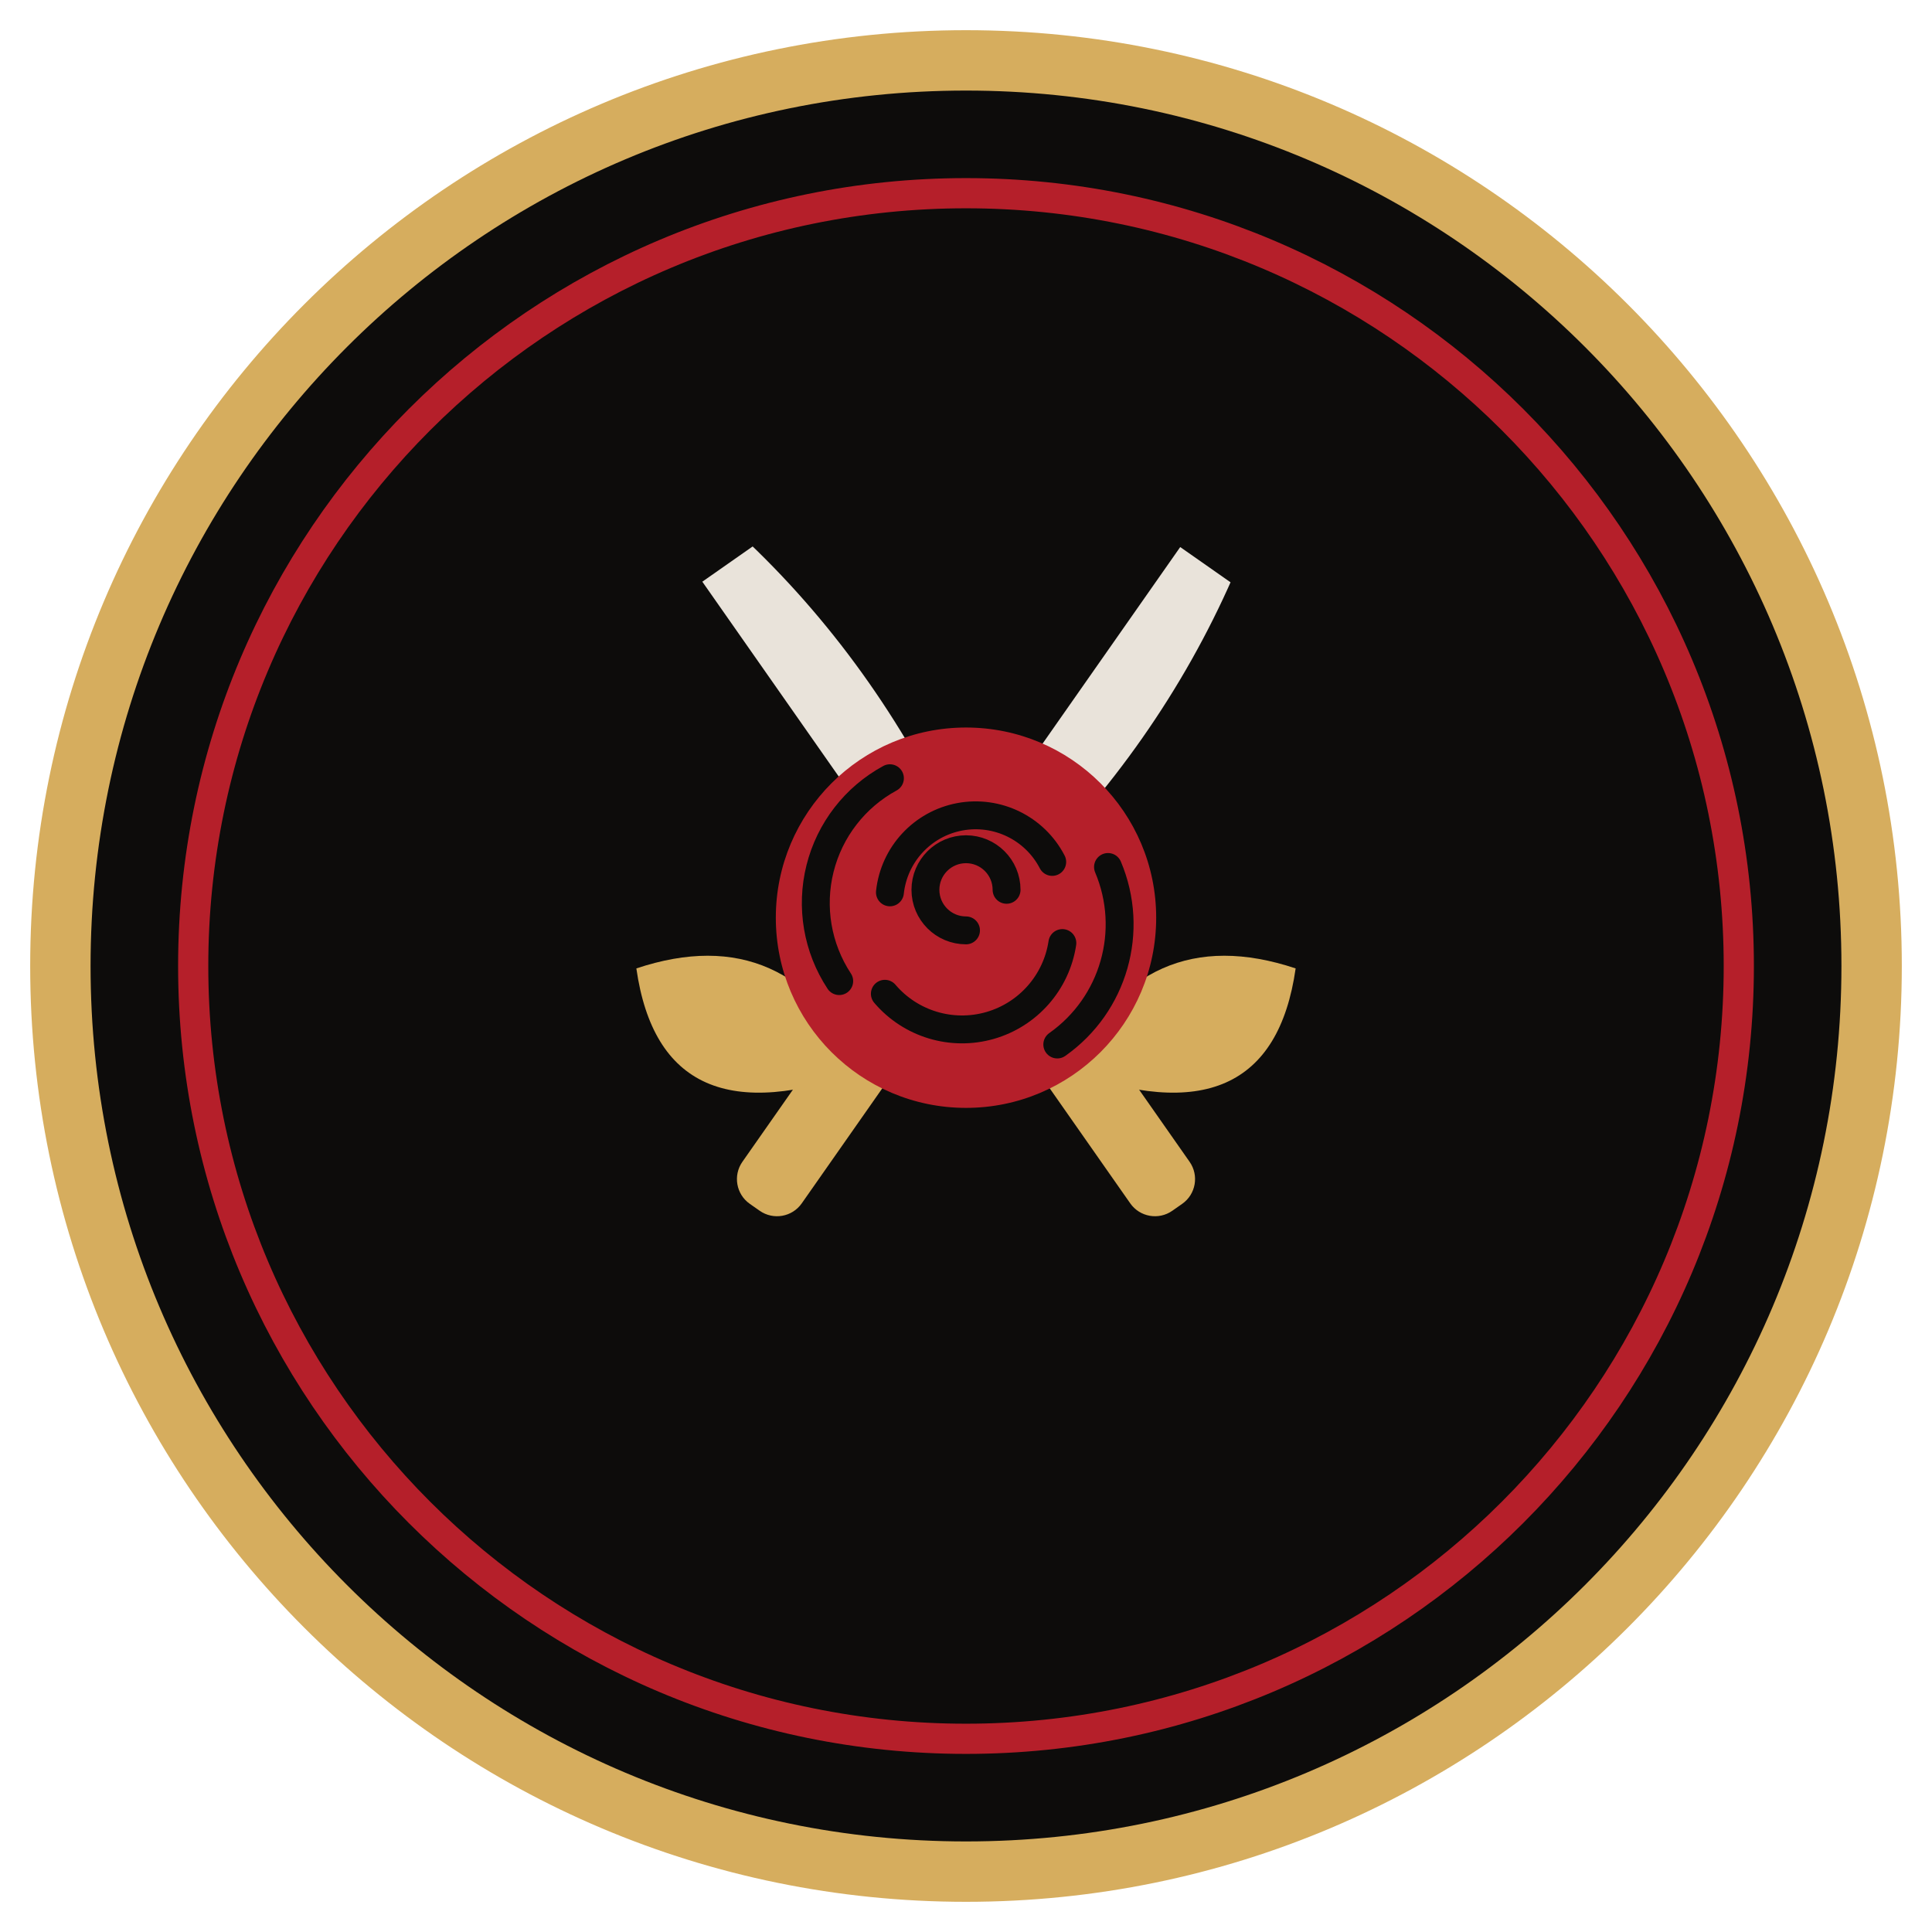
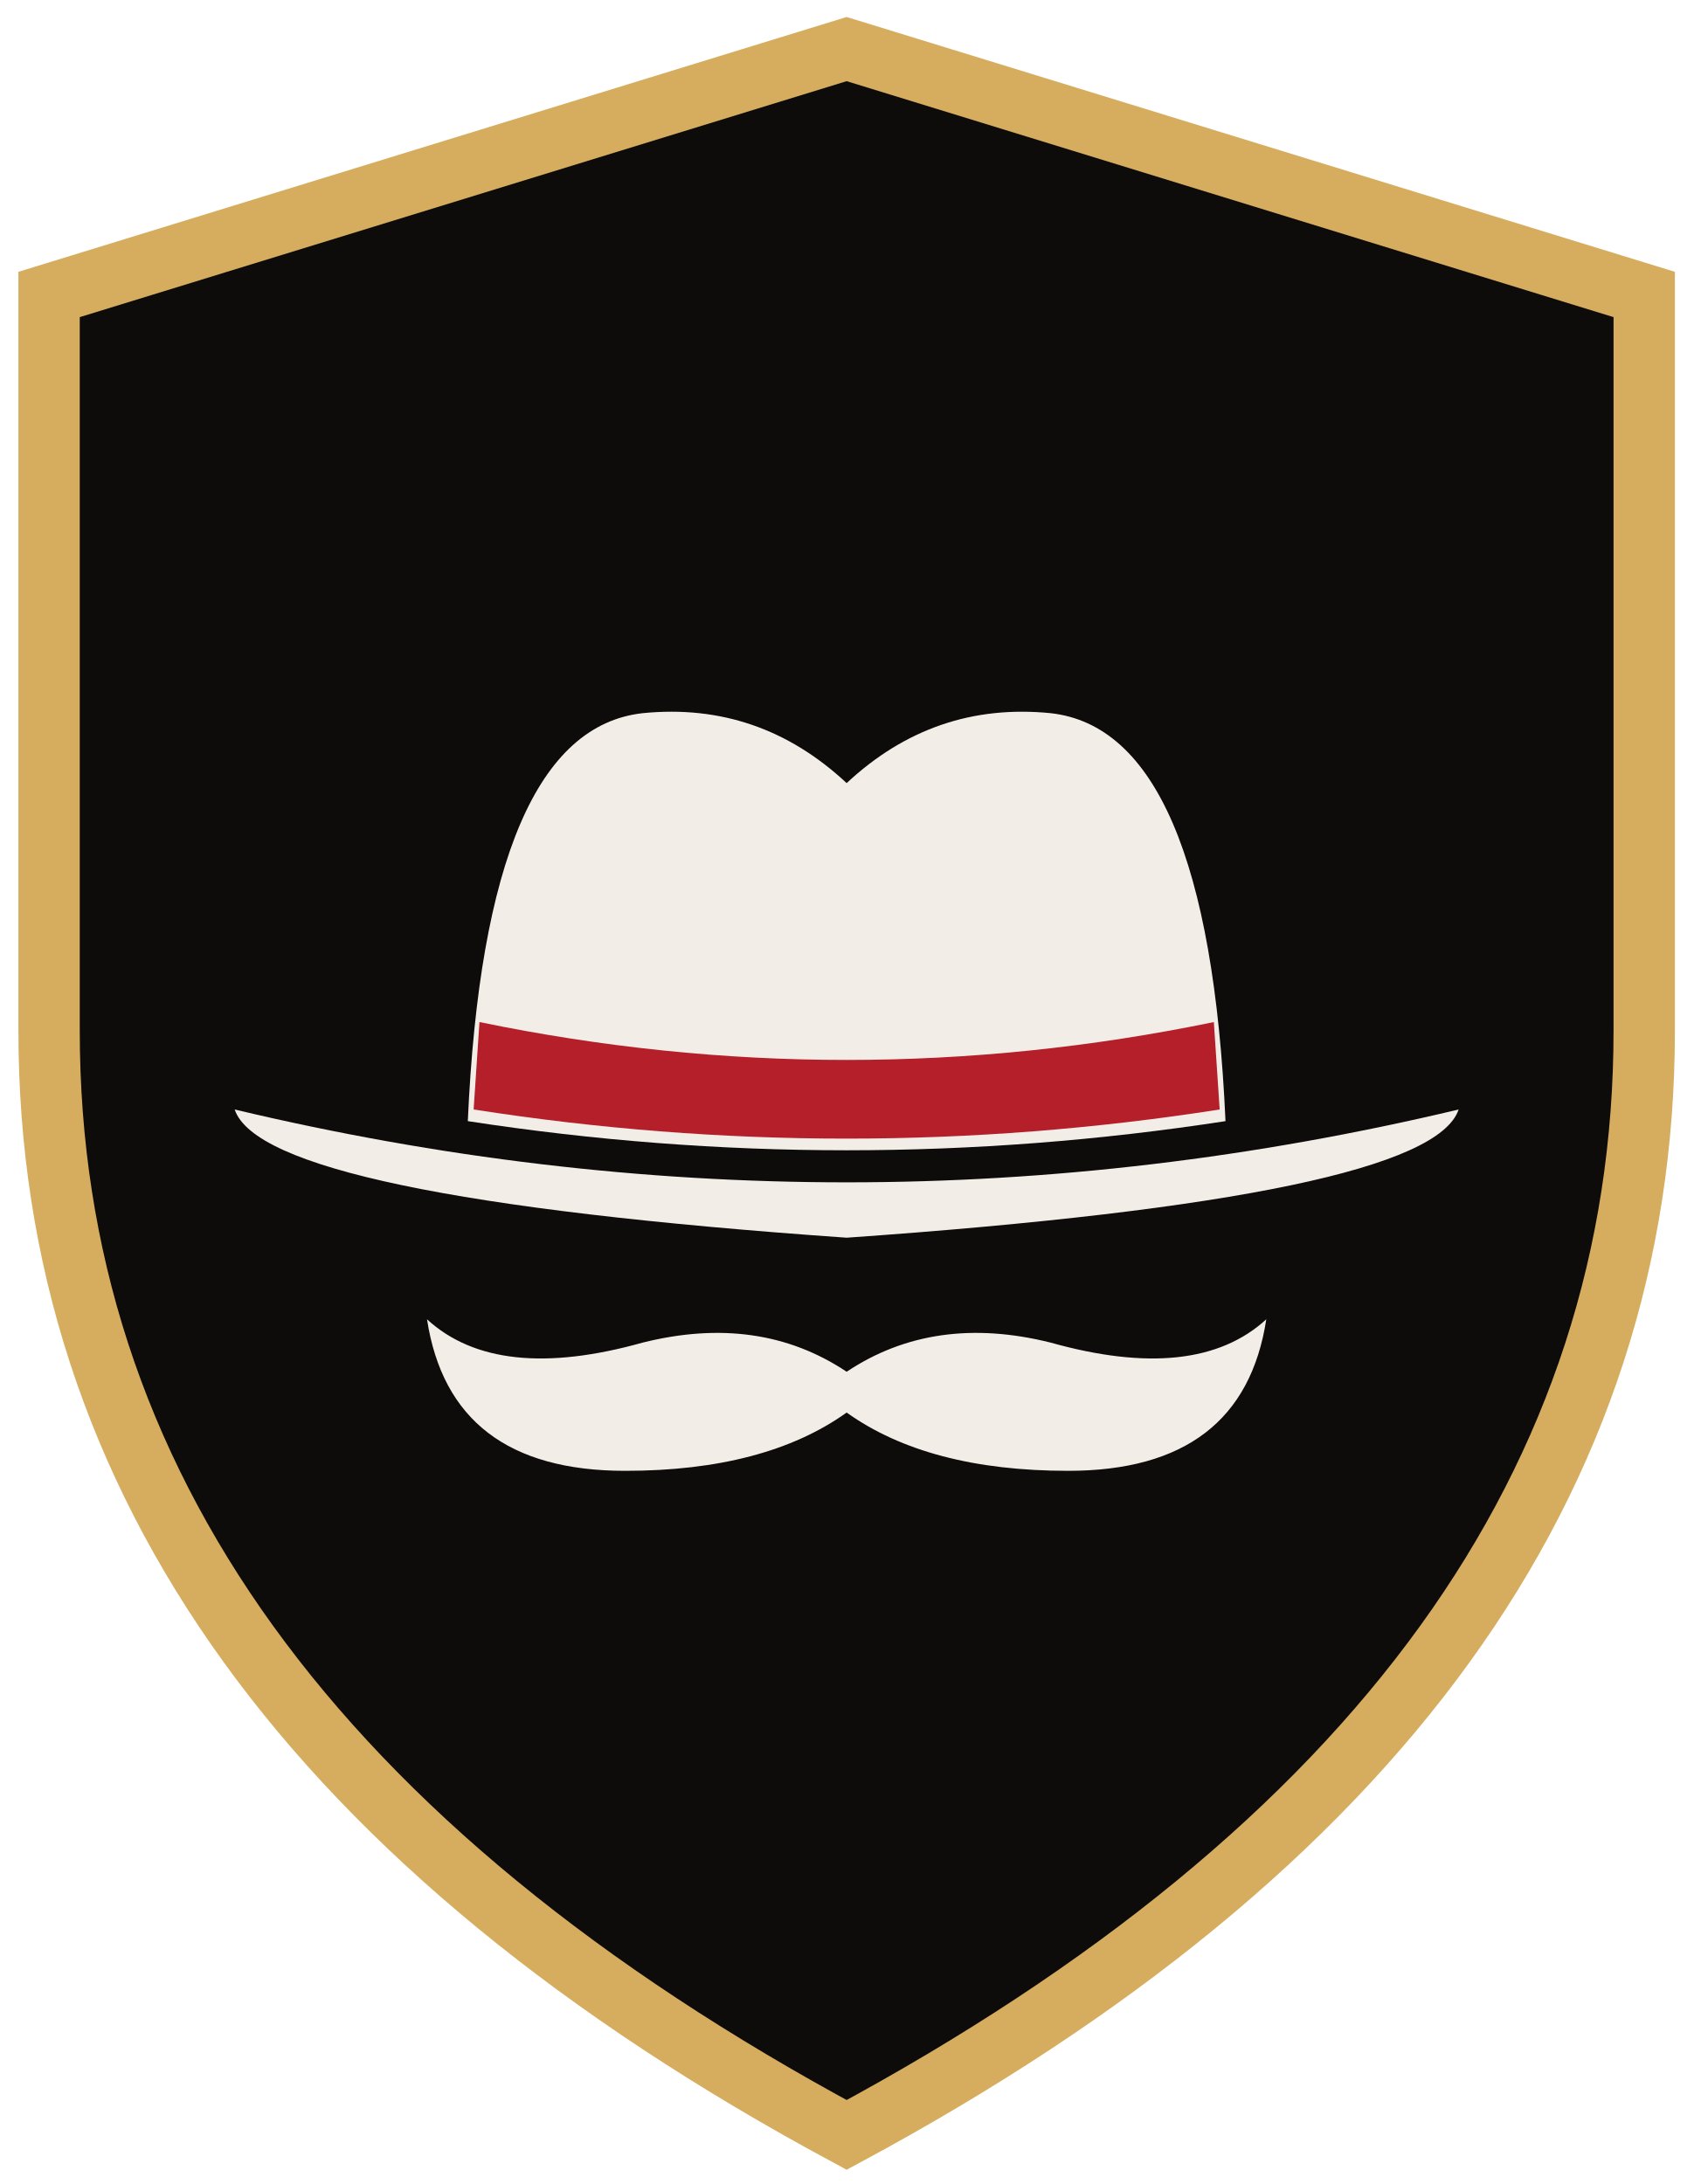
- <svg xmlns="http://www.w3.org/2000/svg" viewBox="40 40 320 320">
-   <circle cx="200" cy="200" r="150" fill="#0d0c0b" stroke="#d6ad5e" stroke-width="10" />
-   <circle cx="200" cy="200" r="128" fill="none" stroke="#b51f2a" stroke-width="5" />
-   <g transform="translate(200 190) rotate(-35)">
-     <path d="M-6-70H6Q12-40 6-8H-6Z" fill="#e9e3da" stroke="#0d0c0b" stroke-width="2" />
-     <rect x="-7" y="-8" width="14" height="70" rx="6" fill="#d6ad5e" stroke="#0d0c0b" stroke-width="2" />
-   </g>
-   <g transform="translate(200 190) rotate(35)">
-     <path d="M-6-70H6Q12-40 6-8H-6Z" fill="#e9e3da" stroke="#0d0c0b" stroke-width="2" />
-     <rect x="-7" y="-8" width="14" height="70" rx="6" fill="#d6ad5e" stroke="#0d0c0b" stroke-width="2" />
-   </g>
-   <g transform="translate(200 192) scale(4.2)">
-     <path d="M-4 6 Q-12 9 -13 2 Q-7 0 -4 6Z M4 6 Q12 9 13 2 Q7 0 4 6Z" fill="#d6ad5e" />
-     <circle r="7.5" fill="#b51f2a" />
-     <path d="M0 .5a1.6 1.6 0 1 1 1.6-1.6M-3-1a3.4 3.4 0 0 1 6.4-1.2M3.8 1a4 4 0 0 1-7 2M-5 2.5a5.6 5.6 0 0 1 2-8M5.6-2a5.8 5.8 0 0 1-2 7" fill="none" stroke="#0d0c0b" stroke-width="1.1" stroke-linecap="round" />
+ <svg xmlns="http://www.w3.org/2000/svg" viewBox="62 22 276 356">
+   <path d="M200 30 L330 70 L330 190 Q330 300 200 370 Q70 300 70 190 L70 70 Z" fill="#0d0c0b" stroke="#d6ad5e" stroke-width="10" />
+   <g transform="translate(200 200) scale(.95) translate(-200 -157)">
+     <path d="M95 160 Q200 185 305 160 Q300 175 200 182 Q100 175 95 160Z" fill="#f2ede6" />
+     <path d="M135 162 Q138 95 165 92 Q185 90 200 104 Q215 90 235 92 Q262 95 265 162 Q200 172 135 162Z" fill="#f2ede6" />
+     <path d="M137 145 Q200 158 263 145 L264 160 Q200 170 136 160Z" fill="#b51f2a" />
+     <path d="M200 205 Q185 195 165 200 Q140 207 128 196 Q132 222 162 222 Q186 222 200 212 Q214 222 238 222 Q268 222 272 196 Q260 207 235 200 Q215 195 200 205Z" fill="#f2ede6" />
  </g>
</svg>
